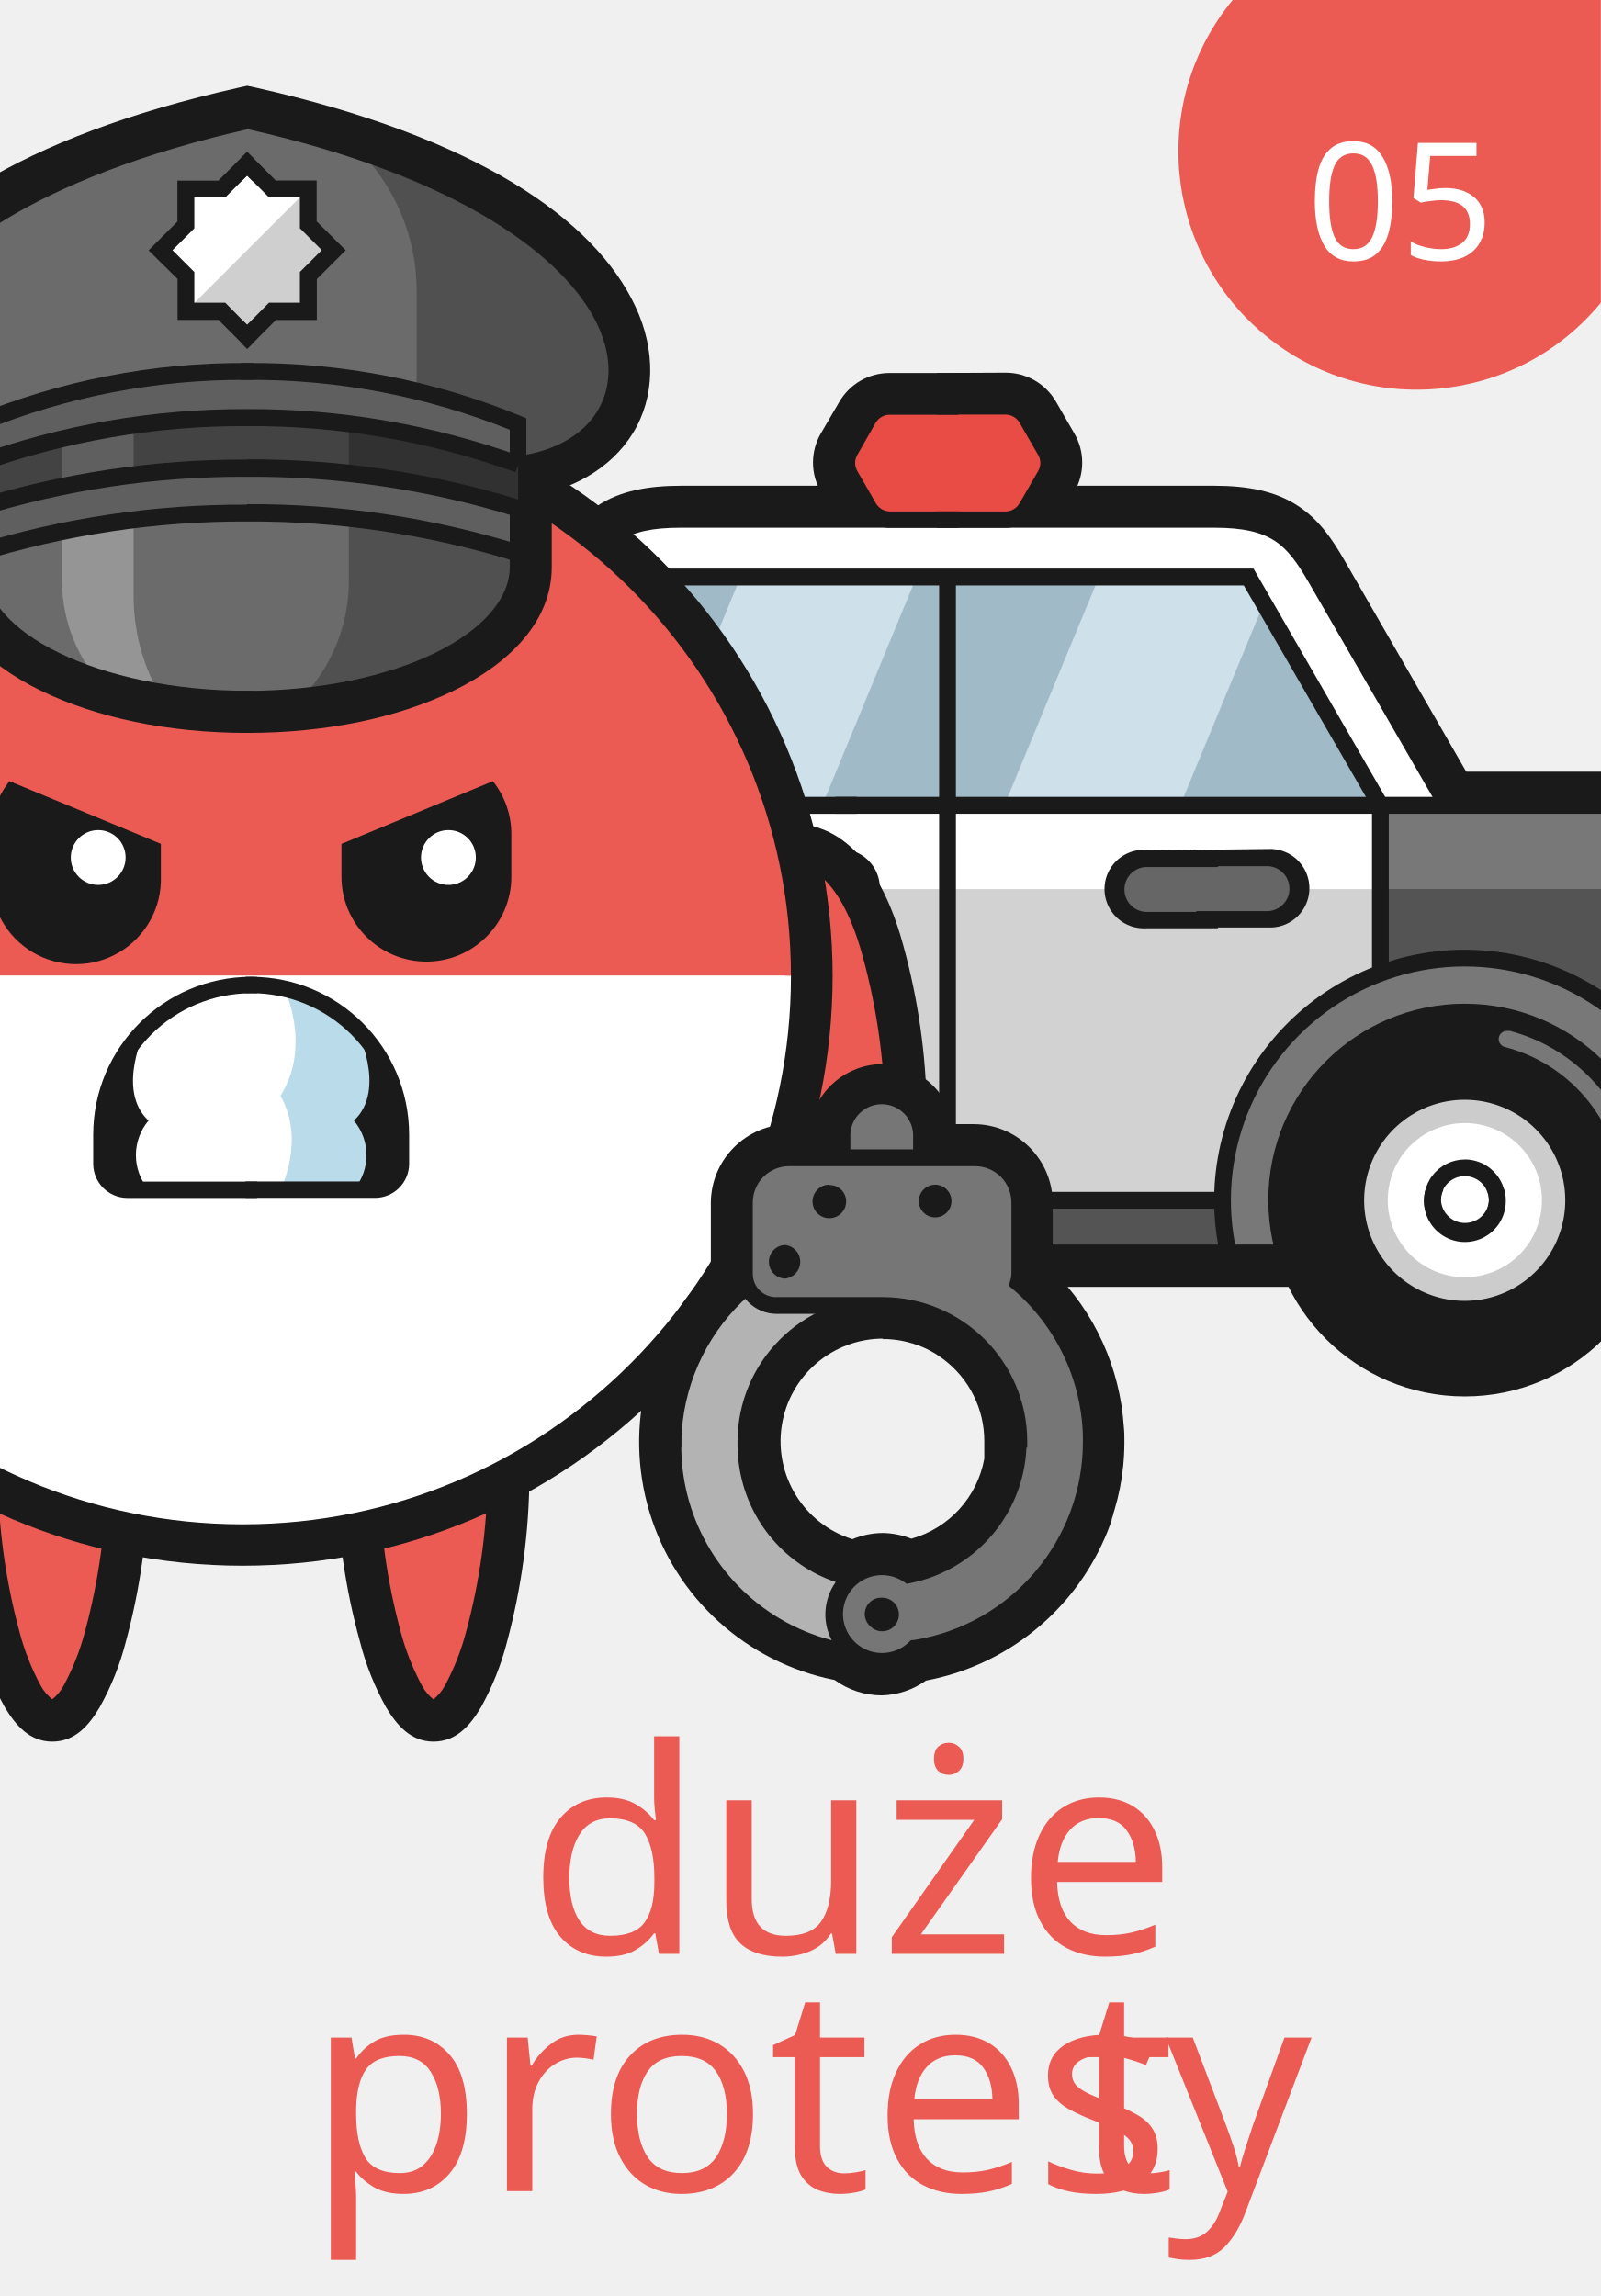
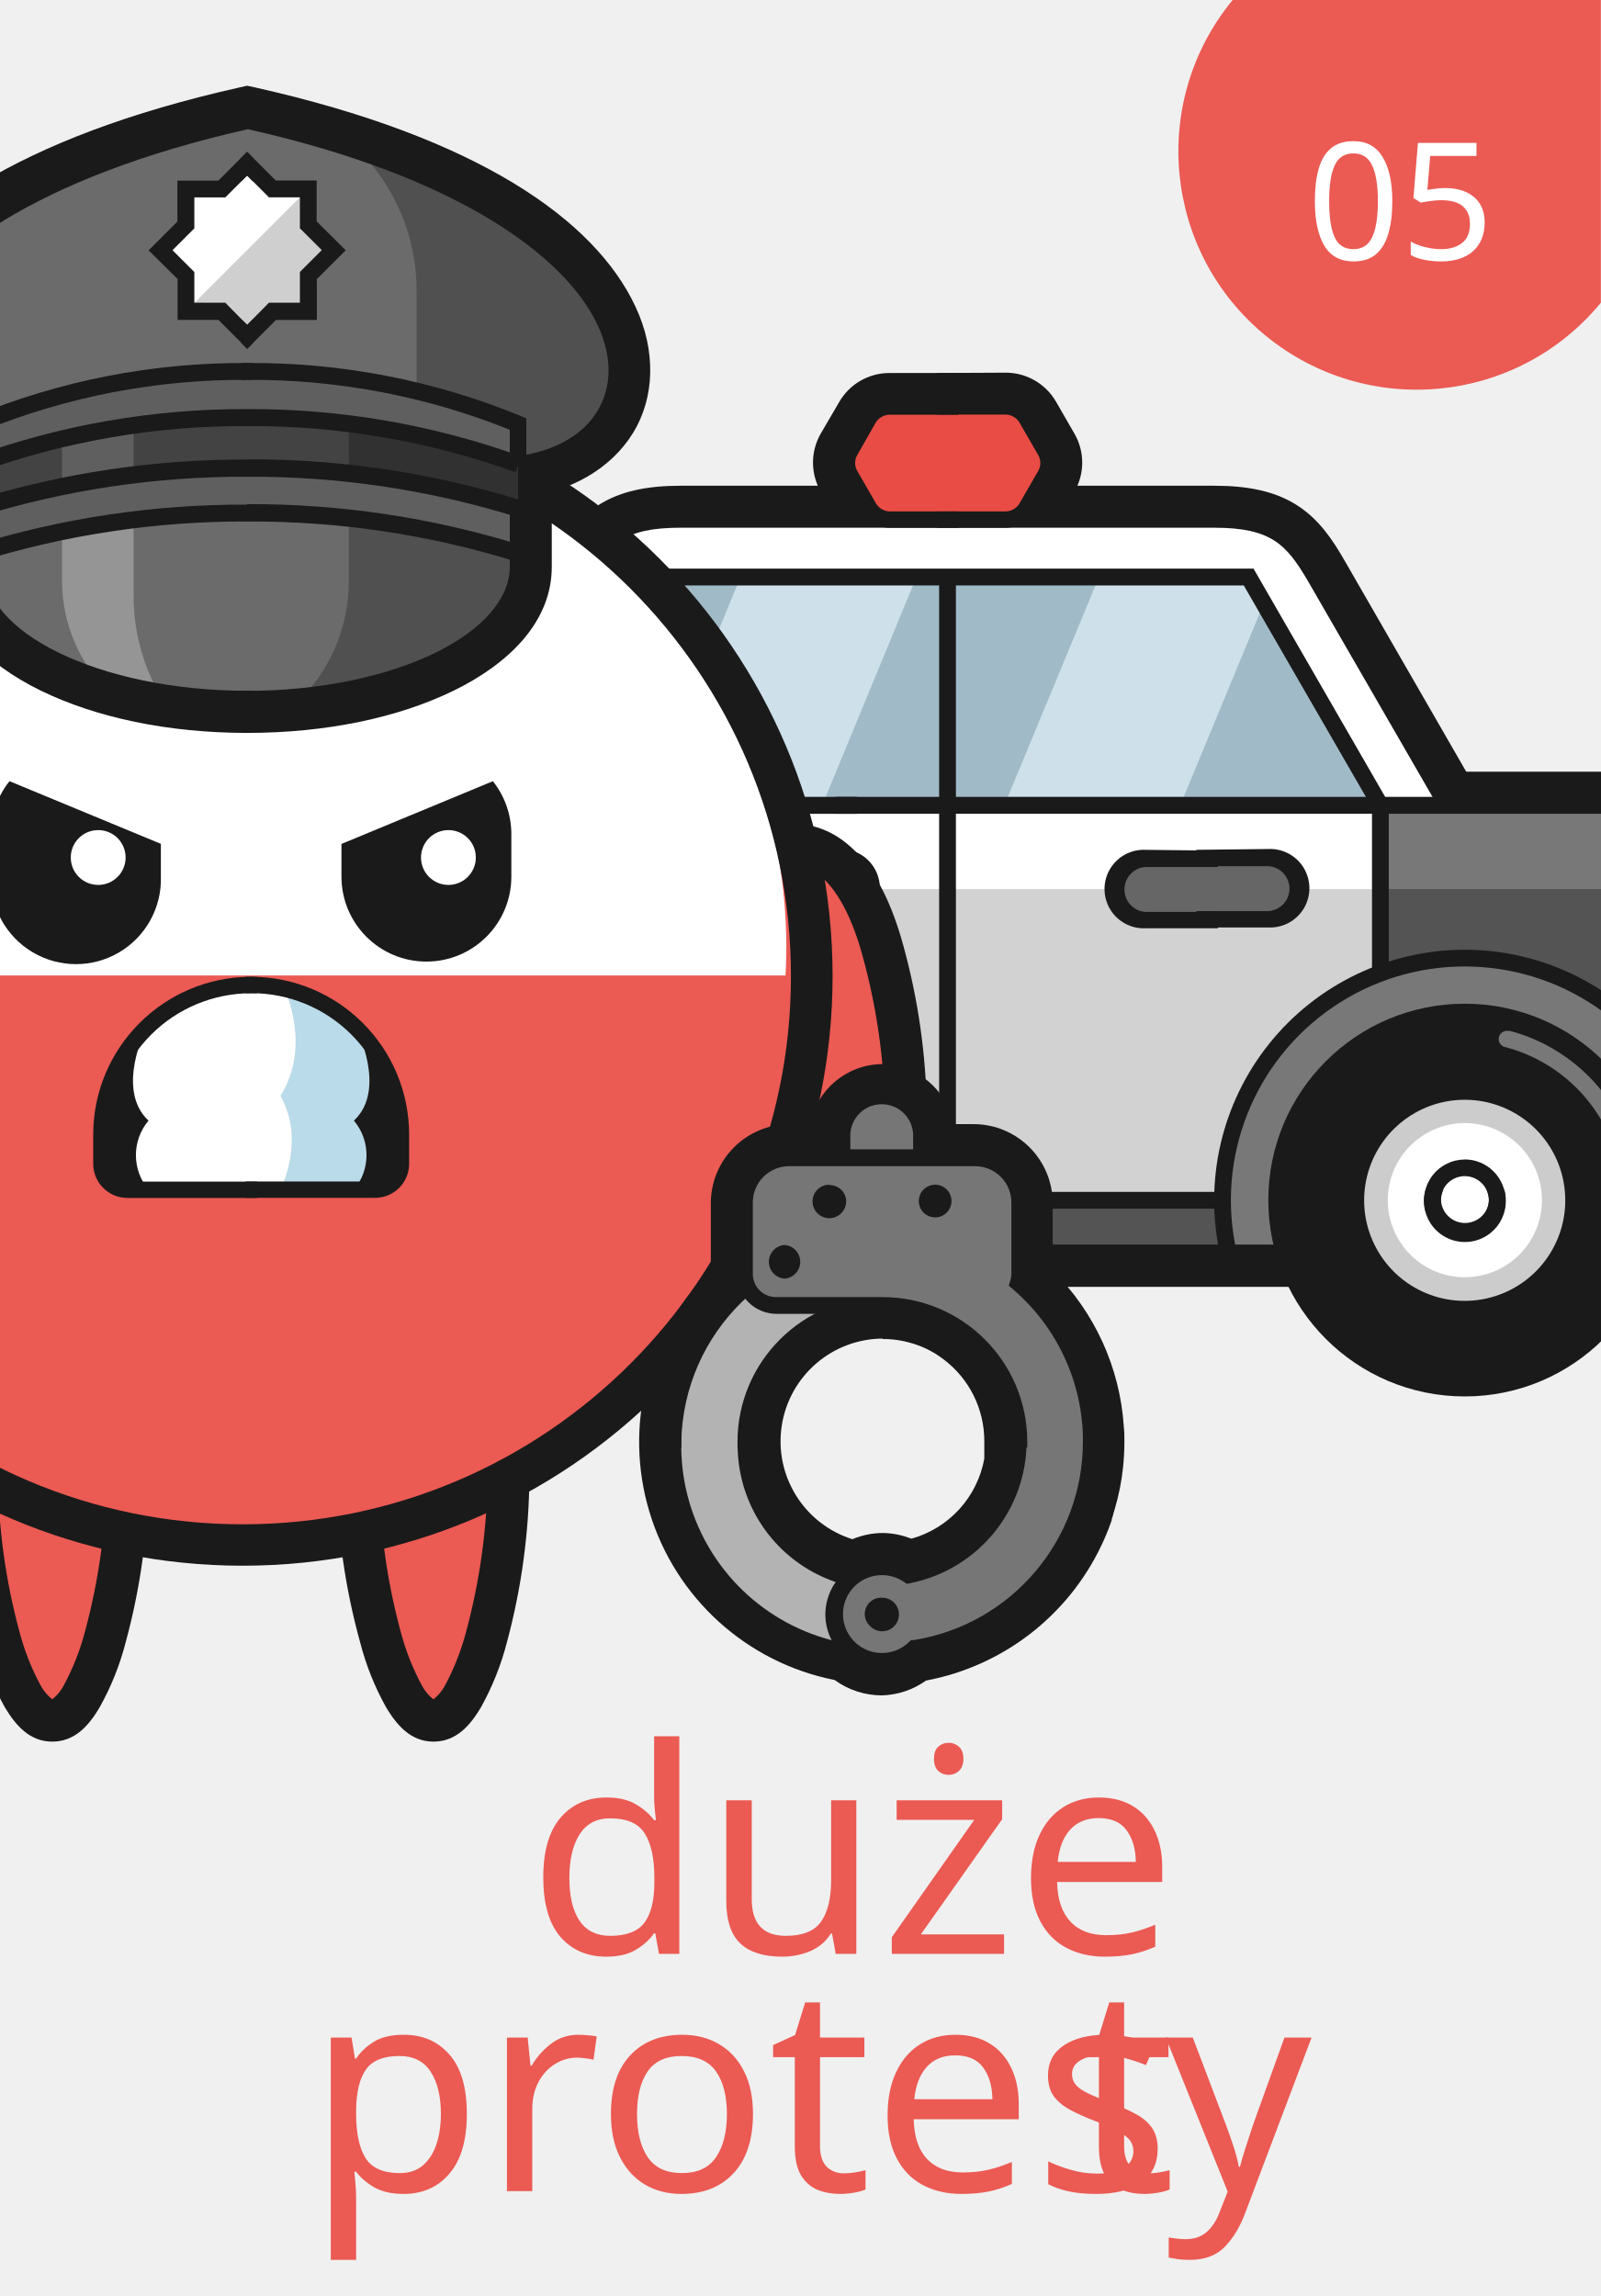
<svg xmlns="http://www.w3.org/2000/svg" id="Слой_1" data-name="Слой 1" viewBox="0 0 195.59 280.63">
  <defs>
    <style>.cls-1{fill:none;}.cls-2{clip-path:url(#clip-path);}.cls-3{fill:#1a1a1a;}.cls-27,.cls-4{fill:#fff;}.cls-5{fill:#a1bac7;}.cls-6{fill:#cee0ea;}.cls-7{fill:#787878;}.cls-8{fill:#545454;}.cls-9{fill:#d2d2d2;}.cls-10{fill:#f59d4b;}.cls-11{fill:#666;}.cls-12{fill:#e94c44;}.cls-13{fill:#ccc;}.cls-14,.cls-25{fill:#eb5a53;}.cls-15{fill:#badbe9;}.cls-16{fill:#6b6b6b;}.cls-17{fill:#959595;}.cls-18{fill:#505050;}.cls-19{fill:#5f5f5f;}.cls-20{fill:#434343;}.cls-21{fill:#313131;}.cls-22{fill:#cfcfcf;}.cls-23{fill:#767676;}.cls-24{fill:#b3b3b3;}.cls-25{font-size:35px;}.cls-25,.cls-27{font-family:Impact;}.cls-26{letter-spacing:0.02em;}.cls-27{font-size:20px;}</style>
    <clipPath id="clip-path">
      <rect class="cls-1" x="-2.96" y="-2.14" width="201.51" height="284.92" />
    </clipPath>
  </defs>
  <g class="cls-2">
    <path class="cls-3" d="M33.46,94.32c-14.38,0-27.38,2.16-37.14,5.87a38,38,0,0,0-12.08,6.88c-3.1,2.79-5.31,6.42-5.31,10.52v26.18A13.58,13.58,0,0,0-7.55,157.29H104.71v-8.22H-7.55a5.2,5.2,0,0,1-5.3-5.3V117.59c0-1.2.6-2.62,2.59-4.42a31.31,31.31,0,0,1,9.5-5.3c8.46-3.22,20.68-5.33,34.22-5.33h71.25V94.32Zm71.25,0" />
    <path class="cls-3" d="M108.69,45.59a7.08,7.08,0,0,0-6.13,3.54L100.3,53a7.1,7.1,0,0,0,0,7.08l2.26,3.93a7.1,7.1,0,0,0,6.13,3.53h8.41V59.37h-7.75l-1.61-2.78,1.61-2.79h7.75V45.59Zm8.41,0" />
    <path class="cls-3" d="M114.5,45.59V53.8h7.76l1.6,2.78-1.6,2.79H114.5v8.21h8.41A7.1,7.1,0,0,0,129.05,64l2.26-3.92a7.08,7.08,0,0,0,0-7.07l-2.26-3.92a7.1,7.1,0,0,0-6.14-3.54Zm8.41,0" />
    <path class="cls-3" d="M83.18,59.37c-4.09,0-7.41.66-10.1,2.4s-4.33,4.19-5.83,6.8L47.46,102.84,54.58,107,74.37,72.68c1.31-2.27,2.2-3.39,3.16-4s2.41-1.08,5.65-1.08h65.24c3.24,0,4.7.47,5.65,1.08s1.86,1.74,3.17,4L177,107l7.12-4.11L164.35,68.57c-1.5-2.61-3.13-5.07-5.82-6.8s-6-2.4-10.11-2.4Zm65.24,0" />
    <path class="cls-3" d="M102.11,94.32v8.22h98.6a18.82,18.82,0,0,1,18.95,18.95v22.28a5.2,5.2,0,0,1-5.29,5.3H102.11v8.22H214.37a13.58,13.58,0,0,0,13.51-13.52V121.49a27.2,27.2,0,0,0-27.17-27.17Zm98.6,0" />
    <path class="cls-4" d="M51,104.9,70.81,70.62c2.81-4.87,5-7.14,12.37-7.14h65.24c7.33,0,9.56,2.27,12.37,7.14l19.79,34.28Zm129.56,0" />
    <path class="cls-5" d="M62.9,98.43,79,70.53H152.6l16.1,27.9Zm105.8,0" />
    <path class="cls-6" d="M134.3,70.53l-11.56,27.9h21.49l10.22-24.69-1.85-3.21Zm18.3,0" />
    <path class="cls-6" d="M90.5,70.53,79,98.43h21.48L112,70.53Zm21.49,0" />
    <path class="cls-3" d="M78.41,69.5,58.28,104.38l1.78,1L79.6,71.56H152l19.55,33.85,1.77-1L153.19,69.5Zm74.78,0" />
    <path class="cls-3" d="M83.18,62.45c-3.77,0-6.39.59-8.43,1.91s-3.4,3.27-4.83,5.75L50.13,104.38l1.78,1L71.7,71.14c1.38-2.4,2.55-4,4.16-5.06s3.76-1.58,7.32-1.58h65.24c3.56,0,5.71.55,7.32,1.58s2.78,2.66,4.17,5.06l19.78,34.27,1.78-1L161.68,70.11c-1.43-2.48-2.78-4.44-4.82-5.75s-4.67-1.91-8.44-1.91Zm65.24,0" />
    <path class="cls-7" d="M33.46,98.43C5.53,98.43-17,107-17,117.59v26.18a9.39,9.39,0,0,0,9.41,9.41H214.37a9.38,9.38,0,0,0,9.4-9.41V121.49a23,23,0,0,0-23.06-23.06Zm167.25,0" />
    <path class="cls-8" d="M-11.19,108.66c-3.68,2.67-5.77,5.71-5.77,8.93v26.18a9.39,9.39,0,0,0,9.41,9.41H214.37a9.38,9.38,0,0,0,9.4-9.41V121.49a23,23,0,0,0-3.87-12.83Zm231.09,0" />
    <path class="cls-7" d="M27.78,117.11A29.58,29.58,0,0,0-1.09,153.18H56.66a29.6,29.6,0,0,0-28.88-36.07Zm0,0" />
    <path class="cls-7" d="M179,117.11a29.6,29.6,0,0,0-29.59,29.6,30,30,0,0,0,.71,6.47h57.76A29.6,29.6,0,0,0,179,117.11Zm0,0" />
    <path class="cls-4" d="M-11.75,109.08c-3.33,2.56-5.21,5.45-5.21,8.51v1H2.11l7.3-9.52Zm21.16,0" />
    <path class="cls-9" d="M62.9,98.43v48.28h86.54A29.57,29.57,0,0,1,168.67,119l0-.06V98.43Zm105.8,0" />
    <rect class="cls-4" x="62.9" y="98.43" width="105.8" height="10.24" />
    <path class="cls-3" d="M33.46,97.4c-14.07,0-26.77,2.14-36,5.67a35.46,35.46,0,0,0-11.11,6.29c-2.68,2.42-4.28,5.22-4.28,8.23v26.18A10.43,10.43,0,0,0-7.55,154.2H104.71v-2H-7.55a8.34,8.34,0,0,1-8.38-8.38V117.59c0-2.29,1.2-4.54,3.61-6.71A33.77,33.77,0,0,1-1.86,105c9-3.4,21.46-5.53,35.32-5.53h71.25V97.4Zm71.25,0" />
    <path class="cls-3" d="M27.78,116.08A30.64,30.64,0,0,0-2.1,153.41l2-.45a28.57,28.57,0,1,1,55.75,0l2,.45a30.24,30.24,0,0,0,.74-6.7,30.64,30.64,0,0,0-30.62-30.63Zm0,0" />
    <path class="cls-3" d="M179,116.08a30.64,30.64,0,0,0-29.88,37.33l2-.45a28.57,28.57,0,1,1,55.75,0l2,.45A30.64,30.64,0,0,0,179,116.08Zm0,0" />
    <rect class="cls-3" x="57.38" y="145.68" width="92.06" height="2.05" />
    <path class="cls-10" d="M9.41,109.08l-7.3,9.52H-1.17v-9.52Zm-10.58,0" />
    <path class="cls-3" d="M-11.75,108.05v2.06H7.33L1.6,117.58H-17v2H2.61l8.89-11.58Zm23.25,0" />
    <rect class="cls-3" x="114.77" y="70.53" width="2.05" height="76.17" />
    <rect class="cls-3" x="61.87" y="98.43" width="2.05" height="48.28" />
    <rect class="cls-3" x="167.67" y="98.43" width="2.05" height="20.55" />
    <path class="cls-11" d="M87.43,104.89a3.77,3.77,0,0,0,0,7.54h15.08a3.77,3.77,0,0,0,0-7.54Zm15.08,0" />
    <path class="cls-3" d="M87.43,103.87a4.8,4.8,0,0,0,0,9.59h8.84v-2H87.43a2.75,2.75,0,0,1,0-5.49h8.84v-2Zm8.84,0" />
    <path class="cls-11" d="M140,104.89a3.77,3.77,0,0,0,0,7.54H155a3.77,3.77,0,1,0,0-7.54Zm15.08,0" />
    <path class="cls-3" d="M140,103.87a4.8,4.8,0,1,0,0,9.59h8.84v-2H140a2.75,2.75,0,0,1,0-5.49h8.84v-2Zm8.84,0" />
    <path class="cls-12" d="M108.69,49.7a3,3,0,0,0-2.57,1.48l-2.27,3.92a3,3,0,0,0,0,3L106.12,62a3,3,0,0,0,2.57,1.49h14.22A3,3,0,0,0,125.49,62l2.26-3.92a3,3,0,0,0,0-3l-2.26-3.92a2.94,2.94,0,0,0-2.58-1.48Zm14.22,0" />
    <path class="cls-3" d="M108.69,48.67a4,4,0,0,0-3.46,2L103,54.59a4,4,0,0,0,0,4l2.27,3.92a4,4,0,0,0,3.46,2h8.41v-2h-8.41a2,2,0,0,1-1.69-1l-2.26-3.92a1.94,1.94,0,0,1,0-2L107,51.69a2,2,0,0,1,1.69-1h8.41v-2Zm8.41,0" />
    <path class="cls-3" d="M114.5,48.67v2h8.41a2,2,0,0,1,1.69,1l2.26,3.92a1.94,1.94,0,0,1,0,2l-2.26,3.92a2,2,0,0,1-1.69,1H114.5v2h8.41a4,4,0,0,0,3.47-2l2.26-3.91a4,4,0,0,0,0-4l-2.26-3.92a4,4,0,0,0-3.47-2Zm8.41,0" />
    <path class="cls-3" d="M102.11,97.4v2.06h98.6a22,22,0,0,1,22,22v22.28a8.34,8.34,0,0,1-8.38,8.38H102.11v2H214.37a10.43,10.43,0,0,0,10.43-10.43V121.49A24.06,24.06,0,0,0,200.71,97.4Zm98.6,0" />
    <path class="cls-3" d="M93.68,103.87v2h8.83a2.75,2.75,0,1,1,0,5.49H93.68v2h8.83a4.8,4.8,0,1,0,0-9.59Zm8.83,0" />
    <path class="cls-3" d="M146.2,103.87v2H155a2.75,2.75,0,0,1,0,5.49H146.2v2H155a4.8,4.8,0,1,0,0-9.59Zm8.84,0" />
    <path class="cls-3" d="M179,122.68a24,24,0,1,0,24,24,24,24,0,0,0-24-24Zm0,0" />
    <path class="cls-13" d="M179,134.42a12.29,12.29,0,1,0,8.69,3.6,12.28,12.28,0,0,0-8.69-3.6Zm0,0" />
    <path class="cls-4" d="M179,137.27a9.42,9.42,0,1,0,6.68,2.76,9.43,9.43,0,0,0-6.68-2.76Zm0,0" />
    <path class="cls-3" d="M181.67,145.41a3,3,0,0,1,.3,1.3,2.94,2.94,0,0,1-5.87,0,3,3,0,0,1,.3-1.3h-2.18a5,5,0,1,0,9.8,1.3,4.64,4.64,0,0,0-.18-1.3Zm2.17,0" />
    <path class="cls-7" d="M184.29,126a1,1,0,0,0-.26,2,19.27,19.27,0,0,1,13.64,13.64,1,1,0,0,0,1.27.75,1.06,1.06,0,0,0,.63-.49,1.08,1.08,0,0,0,.09-.79,21.35,21.35,0,0,0-15.1-15.1.84.84,0,0,0-.27,0Zm0,0" />
    <path class="cls-3" d="M27.78,122.68a24,24,0,1,0,24,24,24,24,0,0,0-24-24Zm0,0" />
    <path class="cls-13" d="M27.78,134.42a12.29,12.29,0,1,0,8.69,3.6,12.28,12.28,0,0,0-8.69-3.6Zm0,0" />
    <path class="cls-4" d="M27.78,137.27A9.42,9.42,0,1,0,34.46,140a9.43,9.43,0,0,0-6.68-2.76Zm0,0" />
    <path class="cls-3" d="M30.42,145.41a3,3,0,0,1,.3,1.3,2.94,2.94,0,0,1-5.87,0,3,3,0,0,1,.3-1.3H23a5,5,0,1,0,9.63,0Zm2.18,0" />
    <path class="cls-7" d="M33,126a1,1,0,0,0-.26,2,19.3,19.3,0,0,1,13.65,13.64,1,1,0,0,0,.47.64,1,1,0,0,0,1.51-1.17,21.34,21.34,0,0,0-15.1-15.1.84.84,0,0,0-.27,0Zm0,0" />
    <path class="cls-3" d="M179,141.72a5,5,0,0,0-4.81,6.28h2.18a2.94,2.94,0,1,1,5.27,0h2.17a4.57,4.57,0,0,0,.18-1.29,5,5,0,0,0-5-5Zm0,0" />
    <path class="cls-3" d="M27.78,141.72a5,5,0,0,0-5,5A5.1,5.1,0,0,0,23,148h2.18a3,3,0,0,1-.3-1.3,2.94,2.94,0,1,1,5.87,0,3,3,0,0,1-.3,1.3H32.6a5.09,5.09,0,0,0,.17-1.3,5,5,0,0,0-5-5Zm0,0" />
    <path class="cls-14" d="M43.72,180.4c0-12.36,5.44-14.83,9.21-14.83s9.2,2.47,9.2,14.83-4.12,29.93-9.2,29.93-9.21-17.57-9.21-29.93Zm0,0" />
    <path class="cls-3" d="M52.93,163a10.43,10.43,0,0,0-8,3.69c-2.36,2.79-3.8,7.15-3.8,13.71A79.44,79.44,0,0,0,44,200.69a33.26,33.26,0,0,0,3.19,8c1.3,2.16,3,4.18,5.79,4.18s4.49-2,5.79-4.18a33.67,33.67,0,0,0,3.19-8A79.87,79.87,0,0,0,64.7,180.4c0-6.56-1.44-10.92-3.8-13.71a10.42,10.42,0,0,0-8-3.69Zm0,5.14A4.93,4.93,0,0,1,57,170c1.3,1.54,2.59,4.59,2.59,10.39A75.83,75.83,0,0,1,57,199.3a30,30,0,0,1-2.65,6.77,5.53,5.53,0,0,1-1.38,1.64,5.37,5.37,0,0,1-1.38-1.64,30,30,0,0,1-2.66-6.77,75.82,75.82,0,0,1-2.6-18.9c0-5.8,1.28-8.85,2.58-10.39a5,5,0,0,1,4.06-1.87Zm0,0" />
    <path class="cls-14" d="M-2.82,180.4c0-12.36,5.44-14.83,9.21-14.83s9.2,2.47,9.2,14.83-4.12,29.93-9.2,29.93-9.21-17.57-9.21-29.93Zm0,0" />
    <path class="cls-3" d="M6.39,163a10.43,10.43,0,0,0-8,3.69c-2.36,2.79-3.8,7.15-3.8,13.71A79.87,79.87,0,0,0-2.6,200.69a33.67,33.67,0,0,0,3.2,8c1.3,2.16,3,4.18,5.79,4.18s4.49-2,5.78-4.18a33.25,33.25,0,0,0,3.2-8,79.87,79.87,0,0,0,2.79-20.29c0-6.56-1.44-10.92-3.8-13.71a10.42,10.42,0,0,0-8-3.69Zm0,5.14A4.93,4.93,0,0,1,10.44,170c1.3,1.54,2.58,4.59,2.58,10.39a75.82,75.82,0,0,1-2.6,18.9,29.53,29.53,0,0,1-2.66,6.77,5.42,5.42,0,0,1-1.37,1.64A5.37,5.37,0,0,1,5,206.07a29.53,29.53,0,0,1-2.66-6.77,75.82,75.82,0,0,1-2.6-18.9c0-5.8,1.28-8.85,2.58-10.39a5,5,0,0,1,4.06-1.87Zm0,0" />
    <path class="cls-14" d="M90,119c-3.58-11.83.91-15.76,4.51-16.85s9.53-.31,13.11,11.52,4.72,29.84-.14,31.31S93.59,130.87,90,119Zm0,0" />
    <path class="cls-3" d="M93.73,101.09a10.47,10.47,0,0,0-6.57,5.84c-1.45,3.35-1.56,7.95.34,14.22a79.71,79.71,0,0,0,8.55,18.62,33,33,0,0,0,5.38,6.74c1.87,1.7,4.12,3.13,6.75,2.33s3.71-3.23,4.33-5.68a33.41,33.41,0,0,0,.73-8.6,79.81,79.81,0,0,0-3.2-20.23c-1.9-6.27-4.54-10-7.61-12a10.44,10.44,0,0,0-8.7-1.22ZM95.22,106a5,5,0,0,1,4.42.61c1.69,1.1,3.8,3.65,5.48,9.2a75.81,75.81,0,0,1,3,18.85,29.56,29.56,0,0,1-.59,7.24,5.53,5.53,0,0,1-.84,2,5.24,5.24,0,0,1-1.8-1.17,30.11,30.11,0,0,1-4.5-5.71,75.26,75.26,0,0,1-8-17.34c-1.69-5.55-1.34-8.84-.54-10.69a5,5,0,0,1,3.34-3Zm0,0" />
    <path class="cls-3" d="M29.66,47.17a72.1,72.1,0,1,0,72.09,72.09A72.16,72.16,0,0,0,29.66,47.17Zm0,8.22a63.87,63.87,0,1,1-63.87,63.87A63.81,63.81,0,0,1,29.66,55.39Zm0,0" />
    <path class="cls-14" d="M-38.33,119.26a68,68,0,1,1,19.92,48.07,68,68,0,0,1-19.92-48.07Zm0,0" />
-     <path class="cls-14" d="M-29.69,115.72a62.89,62.89,0,1,1,18.42,44.47,62.9,62.9,0,0,1-18.42-44.47Zm0,0" />
-     <path class="cls-4" d="M-38.33,119.26a68,68,0,0,0,136,0Zm136,0" />
-     <path class="cls-4" d="M-29.51,119.26a62.83,62.83,0,0,0,125.47,0Zm125.47,0" />
+     <path class="cls-4" d="M-29.69,115.72a62.89,62.89,0,1,1,18.42,44.47,62.9,62.9,0,0,1-18.42-44.47Zm0,0" />
+     <path class="cls-14" d="M-38.33,119.26a68,68,0,0,0,136,0Zm136,0" />
+     <path class="cls-14" d="M-29.51,119.26a62.83,62.83,0,0,0,125.47,0Zm125.47,0" />
    <path class="cls-3" d="M29.66,50.25a69,69,0,1,0,69,69,69,69,0,0,0-69-69Zm0,2.06a67,67,0,1,1-67,67,66.93,66.93,0,0,1,67-66.95Zm0,0" />
    <path class="cls-3" d="M93.67,151.31l-1-.14,1.81-13.69,1,.13Zm1.81-13.7" />
    <path class="cls-3" d="M1.16,95.48a10.32,10.32,0,0,0-2.25,6.46v5.2a10.38,10.38,0,1,0,20.75,0v-4Zm0,0" />
    <path class="cls-4" d="M12,101.46a3.35,3.35,0,1,0,3.35,3.35A3.34,3.34,0,0,0,12,101.46Zm0,0" />
    <path class="cls-3" d="M60.24,95.48l-18.51,7.67v4a10.38,10.38,0,0,0,20.76,0v-5.2a10.38,10.38,0,0,0-2.25-6.46Zm0,0" />
    <path class="cls-4" d="M54.8,101.46a3.35,3.35,0,1,0,3.35,3.35,3.34,3.34,0,0,0-3.35-3.35Zm0,0" />
    <path class="cls-4" d="M15.56,145.41a3.15,3.15,0,0,1-3.16-3.15v-3.57a18.3,18.3,0,0,1,36.6,0v3.57a3.15,3.15,0,0,1-3.16,3.15Zm0,0" />
    <path class="cls-15" d="M34.27,145.41h0s3.11-6,0-11.47c3.88-6.13.47-13.09.47-13.09A18.31,18.31,0,0,1,49,138.69v3.56a3.15,3.15,0,0,1-3.16,3.16Zm0,0" />
    <path class="cls-3" d="M43.25,145.41h0a6.55,6.55,0,0,0,0-8.44c4.1-3.81.28-11.31.28-11.31a18.21,18.21,0,0,1,5.47,13v3.56a3.15,3.15,0,0,1-3.16,3.16Zm0,0" />
    <path class="cls-3" d="M18.15,145.41h0a6.55,6.55,0,0,1,0-8.44c-4.1-3.81-.28-11.31-.28-11.31a18.21,18.21,0,0,0-5.47,13v3.56a3.15,3.15,0,0,0,3.16,3.16Zm0,0" />
    <path class="cls-3" d="M30.7,119.39H30v2l.72,0A17.28,17.28,0,0,1,48,138.69v3.57a2.13,2.13,0,0,1-2.15,2.15H30v2H45.84A4.17,4.17,0,0,0,50,142.26v-3.57a19.31,19.31,0,0,0-19.3-19.3Zm0,0" />
    <path class="cls-3" d="M30.7,119.39a19.32,19.32,0,0,0-19.31,19.3v3.57a4.18,4.18,0,0,0,4.17,4.16H31.41v-2H15.56a2.13,2.13,0,0,1-2.15-2.15v-3.57A17.28,17.28,0,0,1,30.7,121.4l.71,0v-2Zm0,0" />
    <path class="cls-3" d="M30.2,41.29h-.73v8.22h.74a82.27,82.27,0,0,1,29,5.18V69.28c0,2.2-2.14,5.19-7.39,7.75s-13,4.33-21.62,4.33h-.73v8.22h.73c9.69,0,18.49-1.87,25.23-5.16s12-8.4,12-15.14V49.1L64.94,48A89.13,89.13,0,0,0,30.2,41.29Zm0,0" />
    <path class="cls-3" d="M30.2,41.29a89.08,89.08,0,0,0-34.74,6.8L-7,49.16V69.28C-7,76-1.76,81.13,5,84.42s15.53,5.16,25.22,5.16h.73V81.35H30.2c-8.6,0-16.36-1.76-21.62-4.33s-7.39-5.55-7.39-7.75V54.73a82.07,82.07,0,0,1,29-5.22h.73V41.3Zm0,0" />
    <path class="cls-3" d="M30.2,10.48l-.9.2c-27.12,6.08-41.48,16.1-46.51,26.8-2.51,5.35-2.38,11.1.33,15.47s7.62,7.13,13.43,7.89l1.06-8.15c-3.91-.51-6.33-2.16-7.51-4.06s-1.46-4.28.13-7.65c3.13-6.66,14.85-16.24,40-22,25.12,5.81,36.85,15.39,40,22,1.58,3.37,1.29,5.75.12,7.65s-3.59,3.55-7.51,4.06l1.06,8.15c5.82-.76,10.73-3.51,13.44-7.89s2.84-10.12.32-15.47c-5-10.7-19.39-20.72-46.51-26.8Zm0,0" />
    <path class="cls-16" d="M63.32,56.76C82.77,54.23,83.1,26.56,30.2,14.69-22.7,26.56-22.37,54.23-2.92,56.76Zm0,0" />
    <path class="cls-16" d="M30.2,45.4A85.11,85.11,0,0,0-2.92,51.86V69.28c0,8.94,14.83,16.19,33.12,16.19s33.12-7.25,33.12-16.19V51.81A85.31,85.31,0,0,0,30.2,45.4Zm0,0" />
    <path class="cls-17" d="M16.33,46.51a82.61,82.61,0,0,0-8.75,1.77V71.17a19.13,19.13,0,0,0,4,11.5,52.61,52.61,0,0,0,7.75,1.9,24.28,24.28,0,0,1-3-11.63Zm0,0" />
    <path class="cls-18" d="M44,18.51a24.47,24.47,0,0,1,6.92,17.12V56.76H63.32C80.9,54.48,82.86,31.64,44,18.51Zm0,0" />
    <path class="cls-18" d="M42.63,46.26V71.33a20.63,20.63,0,0,1-5.57,13.79c15-1.54,26.26-8.05,26.26-15.84V51.81a80.07,80.07,0,0,0-20.69-5.55Zm0,0" />
    <path class="cls-19" d="M30.2,45.4A85.11,85.11,0,0,0-2.92,51.86V67.63A110,110,0,0,1,30.2,62.71a110,110,0,0,1,33.12,4.92V51.81A85.31,85.31,0,0,0,30.2,45.4Zm0,0" />
    <path class="cls-20" d="M30.2,51.05A96.1,96.1,0,0,0-2.92,56.77v5.37a110.35,110.35,0,0,1,33.12-5,110.25,110.25,0,0,1,33.12,5v-5.4A96.06,96.06,0,0,0,30.2,51.05Zm0,0" />
    <path class="cls-3" d="M30.2,44.37h-.73v2.06h.73a84.54,84.54,0,0,1,32.1,6.1V69.28c0,3.9-3.32,7.68-9.13,10.52s-14,4.64-23,4.64h-.73v2.06h.73c9.28,0,17.69-1.82,23.87-4.84s10.28-7.33,10.28-12.37V51.13l-.62-.26a86.24,86.24,0,0,0-33.53-6.5Zm0,0" />
    <path class="cls-3" d="M30.2,13.64l-.22,0c-26.62,6-40.07,15.89-44.4,25.1-2.17,4.61-2,9.1.16,12.54S-8.15,57.12-3,57.78l.26-2c-4.62-.6-8-2.66-9.73-5.49s-2-6.47,0-10.59c3.85-8.19,16.64-18,42.76-23.91C56.32,21.65,69.11,31.47,73,39.66c1.94,4.12,1.71,7.76,0,10.59s-5.1,4.89-9.73,5.49l.27,2c5.1-.66,9.07-3,11.21-6.45s2.32-7.93.15-12.54C70.49,29.58,57,19.66,30.43,13.69Zm0,0" />
    <path class="cls-3" d="M30.2,61.68a111.25,111.25,0,0,0-33.48,5l.63,2A109.15,109.15,0,0,1,30.2,63.74,109,109,0,0,1,63,68.62l.63-2a110.87,110.87,0,0,0-33.47-5Zm0,0" />
    <path class="cls-19" d="M16.33,52c-3,.41-5.9,1-8.75,1.61v5.81q4.29-.87,8.75-1.4Zm0,0" />
    <path class="cls-21" d="M42.63,51.82v6a104.48,104.48,0,0,1,20.69,4.29v-5.4a90.6,90.6,0,0,0-20.69-4.94Zm0,0" />
    <path class="cls-3" d="M30.2,56.17a111.19,111.19,0,0,0-33.43,5l.62,2a109.15,109.15,0,0,1,32.81-4.9A109.1,109.1,0,0,1,63,63.14l.63-2a111.2,111.2,0,0,0-33.44-5Zm0,0" />
    <path class="cls-3" d="M30.2,50A97.28,97.28,0,0,0-3.28,55.81l.72,1.92A95.08,95.08,0,0,1,30.2,52.08,95.08,95.08,0,0,1,63,57.72l.72-1.92A97.28,97.28,0,0,0,30.2,50Zm0,0" />
    <path class="cls-22" d="M30.2,20l-3.09,3.1H22.73v4.38l-3.1,3.09,3.1,3.1v4.38h4.38l3.09,3.09,3.1-3.09h4.38V33.68l3.09-3.1-3.09-3.09V23.11H33.3Zm0,0" />
    <path class="cls-4" d="M30.2,20l-3.09,3.1H22.73v4.38l-3.1,3.09,3.1,3.1v4.38l15-15H33.3Zm0,0" />
    <path class="cls-3" d="M30.2,18.56l-.73.72h0v2.9l.73-.73,2.67,2.67h3.78v3.78l2.67,2.67-2.67,2.67V37H32.87L30.2,39.7,29.47,39v2.91l.73.73,3.52-3.53h5v-5l3.53-3.52L38.7,27.06v-5h-5Zm0,0" />
    <path class="cls-3" d="M30.2,44.37A86.18,86.18,0,0,0-3.33,50.92l-.62.26v18.1c0,5,4.1,9.35,10.28,12.37S20.92,86.5,30.2,86.5h.73V84.43H30.2c-9,0-17.16-1.8-23-4.64S-1.9,73.18-1.9,69.28V52.58a84.29,84.29,0,0,1,32.1-6.15h.73V44.38Zm0,0" />
    <path class="cls-3" d="M30.2,18.56l-.73.72-2.79,2.8h-5v5l-3.52,3.52L21.7,34.1v5h5l3.52,3.53.73-.74V39l-.73.73L27.53,37H23.75V33.25l-2.67-2.67,2.67-2.67V24.13h3.78l2.67-2.67.73.74V19.29Zm0,0" />
    <path class="cls-3" d="M107.81,130.06A9.05,9.05,0,0,0,99,137.4H96.47a9.67,9.67,0,0,0-9.6,9.6v8.2A29.66,29.66,0,0,0,102,205.34a9.81,9.81,0,0,0,5.77,1.88,9.71,9.71,0,0,0,5.39-1.81,29.83,29.83,0,0,0,21.44-16.52,1,1,0,0,0,.07-.15c.07-.15.14-.29.2-.44l.11-.24.15-.35c.09-.21.18-.42.26-.63v0c.09-.22.17-.44.25-.66v0c.08-.21.15-.41.22-.62a.76.76,0,0,1,0-.11c.06-.19.12-.38.19-.58a.19.19,0,0,1,0-.07c.07-.22.13-.44.2-.66v0a28.39,28.39,0,0,0,1-5.07h0a30.23,30.23,0,0,0,.16-3c0-.65,0-1.29-.07-1.93a29.55,29.55,0,0,0-8.69-19.08V147a9.67,9.67,0,0,0-9.6-9.6h-2.52a9.05,9.05,0,0,0-8.81-7.34Zm0,33.61h0l.65,0,.64.05a11.69,11.69,0,0,1,1.86.33,12.12,12.12,0,0,1,2.3.83c.19.09.37.18.54.28.36.19.7.4,1,.62l.49.35a12.49,12.49,0,0,1,5,10.06c0,.22,0,.43,0,.64a.43.43,0,0,1,0,.05,4.38,4.38,0,0,1,0,.52,1.64,1.64,0,0,1,0,.22c0,.1,0,.2,0,.3s0,.24,0,.36a.06.06,0,0,1,0,0,12.46,12.46,0,0,1-8.91,9.79,9.87,9.87,0,0,0-3.45-.7,9.71,9.71,0,0,0-3.76.76,12.55,12.55,0,0,1,3.76-24.52Zm0,0" />
    <path class="cls-23" d="M107.81,134.17a4.85,4.85,0,0,1,4.86,4.86v5.72h-9.73V139a4.85,4.85,0,0,1,4.87-4.86Zm0,0" />
    <path class="cls-3" d="M107.81,133.14a5.89,5.89,0,0,0-5.89,5.89v5.72h2V139a3.84,3.84,0,1,1,7.67,0v5.72h2.06V139a5.9,5.9,0,0,0-5.89-5.89Zm0,0" />
    <path class="cls-3" d="M107.81,150.62a25.6,25.6,0,1,0,25.59,25.6,25.6,25.6,0,0,0-25.59-25.6Zm0,0a25.57,25.57,0,1,1-25.57,25.57,25.56,25.56,0,0,1,25.57-25.57Zm0,8.9a16.67,16.67,0,1,0,16.66,16.67,16.67,16.67,0,0,0-16.66-16.67Zm0,0a16.64,16.64,0,1,1-16.63,16.64,16.64,16.64,0,0,1,16.63-16.64Zm0,0" />
    <path class="cls-3" d="M119.14,141.49H96.47A5.5,5.5,0,0,0,91,147v8.68a3.9,3.9,0,0,0,3.91,3.9h12.94a16.64,16.64,0,0,1,3.25,32.95,5.8,5.8,0,1,0,.78,9,25.6,25.6,0,0,0,12.65-44.69,4.15,4.15,0,0,0,.16-1.12V147a5.5,5.5,0,0,0-5.51-5.51Zm-22.67,0h22.67a5.46,5.46,0,0,1,5.48,5.47v8.68a3.75,3.75,0,0,1-.17,1.12h0a25.56,25.56,0,0,1-12.62,44.64,5.77,5.77,0,1,1-.78-8.9h0a16.67,16.67,0,0,0-3.25-33H94.89A3.86,3.86,0,0,1,91,155.68V147a5.46,5.46,0,0,1,5.47-5.48Zm0,0" />
    <path class="cls-24" d="M107.81,150.63a25.59,25.59,0,1,0,18.09,7.5,25.58,25.58,0,0,0-18.09-7.5Zm0,8.94A16.63,16.63,0,1,1,96,164.44a16.65,16.65,0,0,1,11.78-4.87Zm0,0" />
    <path class="cls-3" d="M107.81,149.61a26.62,26.62,0,0,0-26.61,26.6c0,.25,0,.49,0,.74h2.06c0-.25,0-.49,0-.74a24.56,24.56,0,0,1,49.11,0c0,.25,0,.49,0,.74h2.05c0-.25,0-.49,0-.74a26.61,26.61,0,0,0-26.6-26.6Zm0,8.93a17.69,17.69,0,0,0-17.68,17.67c0,.25,0,.49,0,.74h2c0-.25,0-.49,0-.74a15.63,15.63,0,0,1,31.25,0c0,.25,0,.49,0,.74h2c0-.25,0-.49,0-.74a17.68,17.68,0,0,0-17.67-17.67Zm0,0" />
    <path class="cls-3" d="M81.21,175.48c0,.25,0,.49,0,.73a26.61,26.61,0,1,0,53.21,0c0-.24,0-.48,0-.73h-2.05c0,.25,0,.49,0,.73a24.56,24.56,0,1,1-49.11,0c0-.24,0-.48,0-.73Zm8.94,0c0,.25,0,.49,0,.73a17.68,17.68,0,1,0,35.35,0c0-.24,0-.48,0-.73h-2c0,.25,0,.49,0,.73a15.63,15.63,0,1,1-31.25,0c0-.24,0-.48,0-.73Zm0,0" />
    <path class="cls-23" d="M107.81,150.63v8.94a16.65,16.65,0,1,1,0,33.29v8.94a25.59,25.59,0,0,0,0-51.17Zm0,0" />
    <path class="cls-23" d="M113.59,197.33a5.79,5.79,0,1,1-1.69-4.09,5.78,5.78,0,0,1,1.69,4.09Zm0,0" />
    <path class="cls-3" d="M107.81,195.28a2,2,0,0,0-1.45,3.5,2,2,0,0,0,1.45.6,2,2,0,0,0,1.45-.6,2.05,2.05,0,0,0-1.45-3.5Zm0,0" />
    <path class="cls-23" d="M96.47,141.51A5.48,5.48,0,0,0,91,147v8.68a3.88,3.88,0,0,0,3.89,3.89h25.88a3.88,3.88,0,0,0,3.88-3.89V147a5.48,5.48,0,0,0-5.49-5.49Zm0,0" />
    <path class="cls-3" d="M114.26,144.8a2,2,0,1,0,1.45.6,2,2,0,0,0-1.45-.6Zm0,0" />
    <path class="cls-3" d="M101.35,144.8a2,2,0,0,0-1.45.6,2.05,2.05,0,0,0,0,2.9,2.06,2.06,0,0,0,3.51-1.45,2,2,0,0,0-2.06-2Zm0,0" />
    <path class="cls-3" d="M95.88,152.17a2.06,2.06,0,0,0,0,4.11,2.06,2.06,0,0,0,0-4.11Zm0,0" />
    <path class="cls-3" d="M123.41,175.48c0,.25,0,.49,0,.73a15.59,15.59,0,0,1-12.32,15.23,6.76,6.76,0,0,0-3.3-.93,6.82,6.82,0,1,0,4.41,11.93,26.63,26.63,0,0,0,22.2-26.23c0-.24,0-.48,0-.73h-2.06c0,.25,0,.49,0,.73a24.54,24.54,0,0,1-20.68,24.25l-.32,0-.24.23a4.76,4.76,0,1,1-3.31-8.17,4.8,4.8,0,0,1,2.67.82l.36.25.42-.09a17.69,17.69,0,0,0,14.22-17.34c0-.24,0-.48,0-.73Zm0,0" />
    <path class="cls-3" d="M119.14,140.48H96.47A6.53,6.53,0,0,0,90,147v8.68a4.93,4.93,0,0,0,4.92,4.91h12.94a15.6,15.6,0,0,1,15.62,15.62c0,.25,0,.49,0,.73h2.06c0-.24,0-.48,0-.73a17.68,17.68,0,0,0-17.67-17.67H94.87A2.83,2.83,0,0,1,92,155.68V147a4.43,4.43,0,0,1,4.46-4.46h22.67a4.43,4.43,0,0,1,4.47,4.46v8.68a2.83,2.83,0,0,1-.13.83l-.19.64.51.43a24.51,24.51,0,0,1,8.56,18.63c0,.25,0,.49,0,.74h2.07c0-.25,0-.49,0-.74a26.49,26.49,0,0,0-8.87-19.75,5.05,5.05,0,0,0,.11-.78V147a6.52,6.52,0,0,0-6.52-6.52Zm0,0" />
    <text class="cls-25" transform="translate(64.47 238.81)">duże<tspan x="-27.01" y="29">protes</tspan>
      <tspan class="cls-26" x="66.61" y="29">t</tspan>
      <tspan x="77.97" y="29">y</tspan>
    </text>
  </g>
  <path class="cls-14" d="M150.64,0l29,0h16l0,16c0,7,0,14,0,21A29.09,29.09,0,0,1,150.64,0Z" />
  <text class="cls-27" transform="translate(159.7 31.75)">05</text>
</svg>
